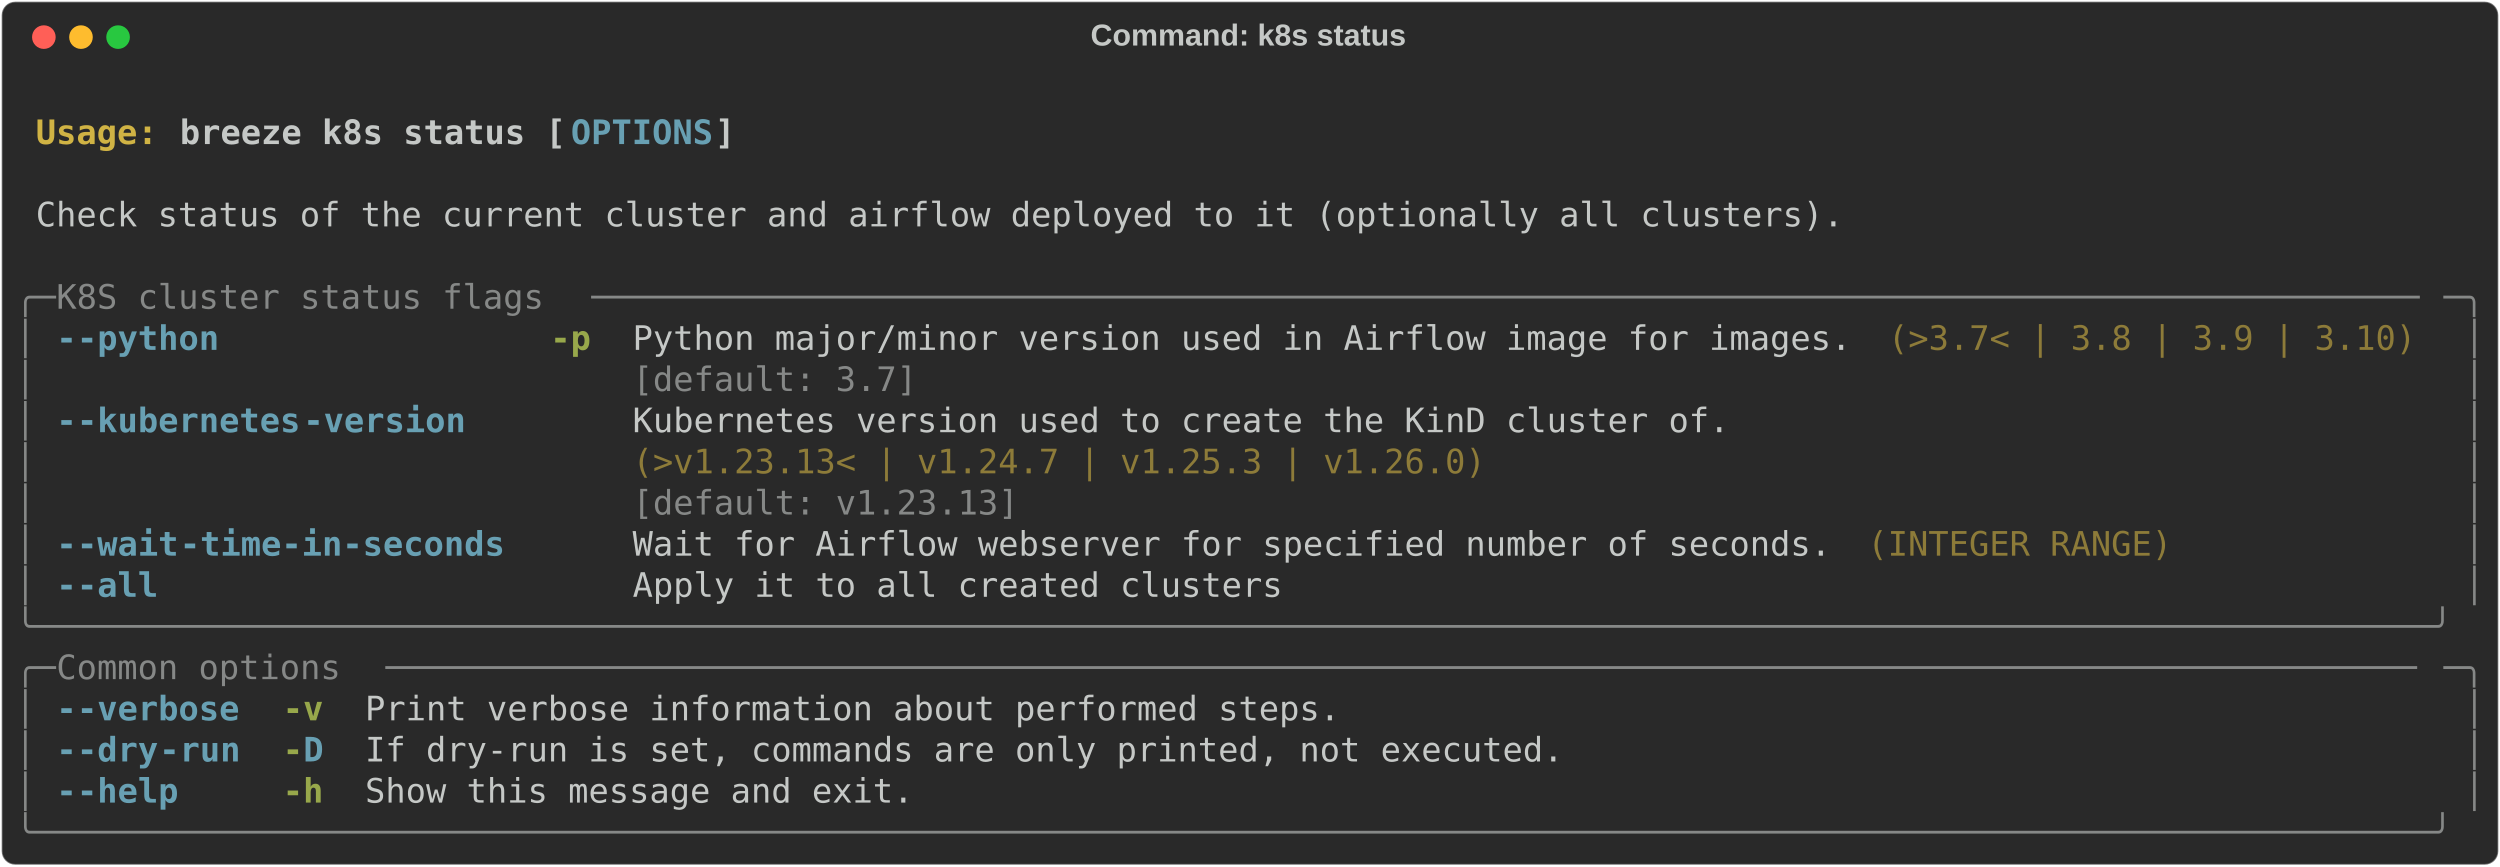
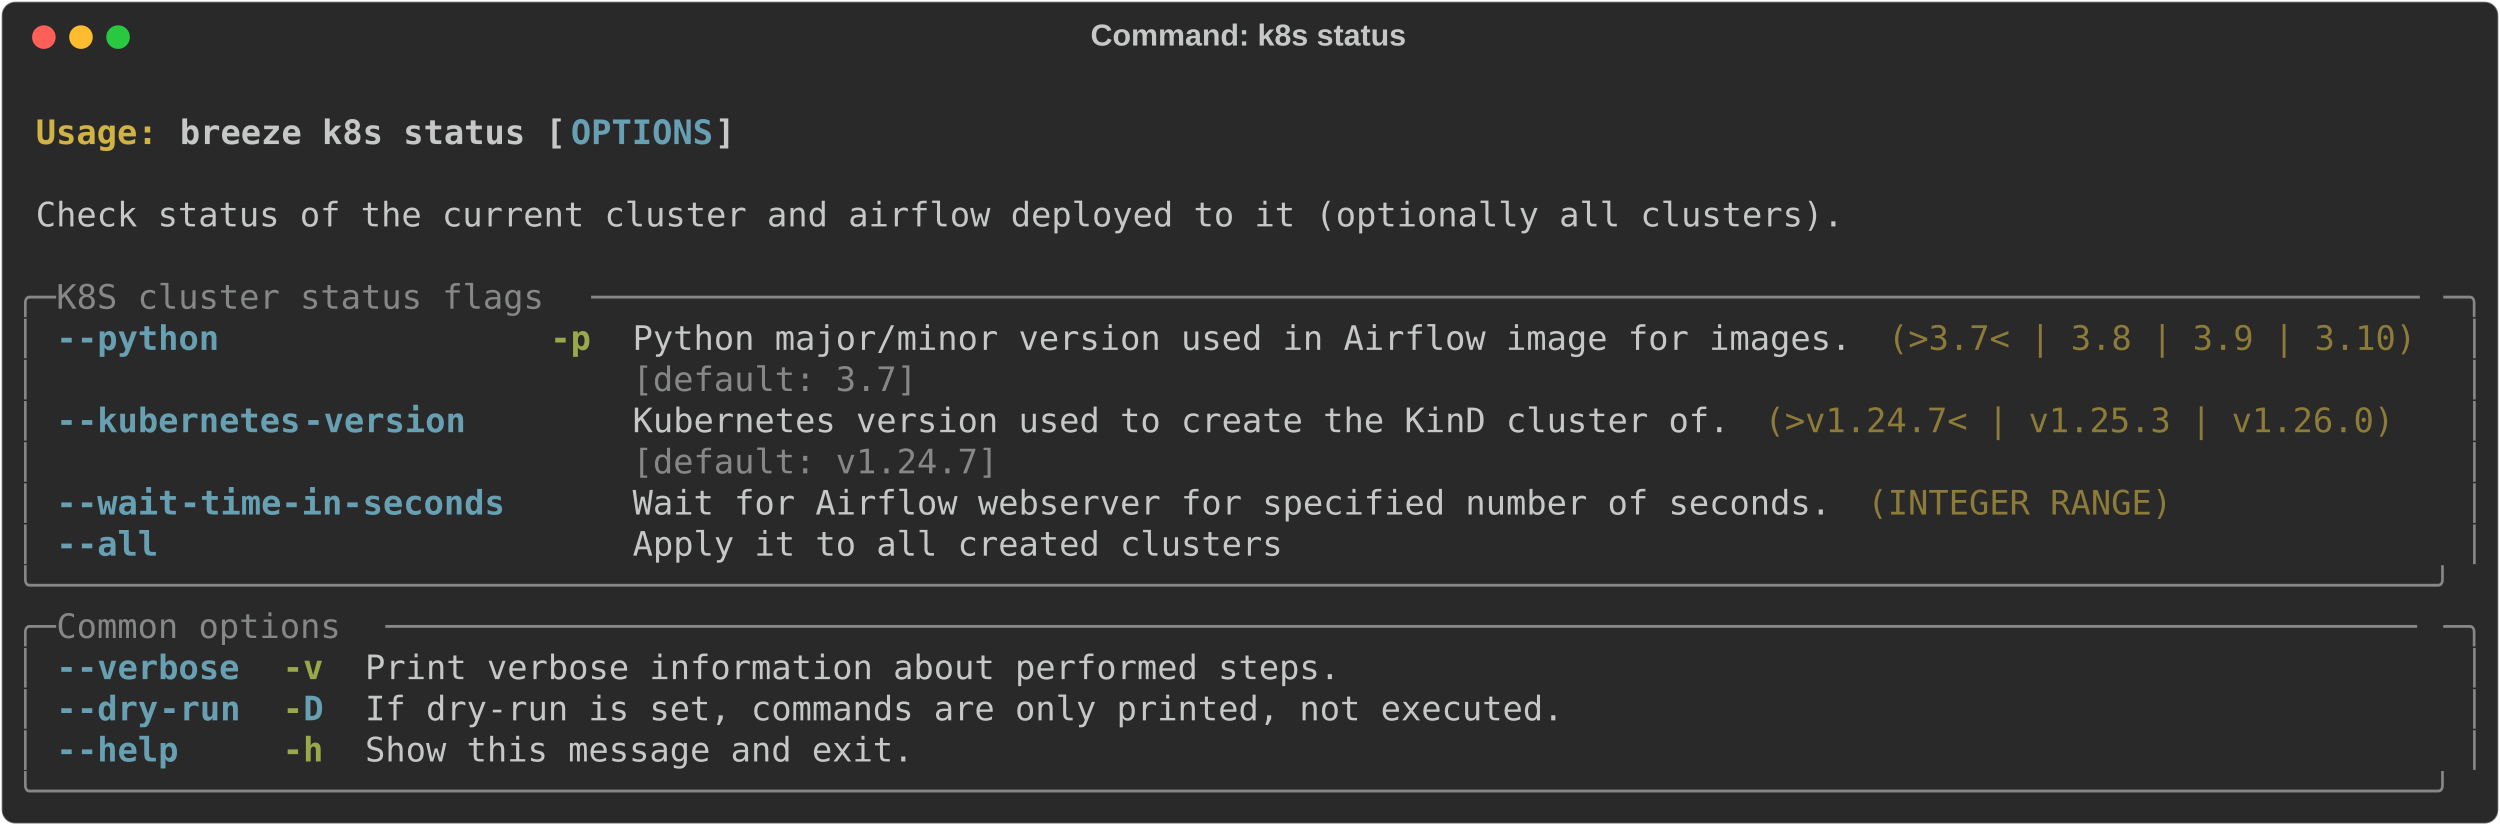
- <svg xmlns="http://www.w3.org/2000/svg" class="rich-terminal" viewBox="0 0 1482 513.6">
+ <svg xmlns="http://www.w3.org/2000/svg" class="rich-terminal" viewBox="0 0 1482 489.2">
  <style>

    @font-face {
        font-family: "Fira Code";
        src: local("FiraCode-Regular"),
                url("https://cdnjs.cloudflare.com/ajax/libs/firacode/6.2.0/woff2/FiraCode-Regular.woff2") format("woff2"),
                url("https://cdnjs.cloudflare.com/ajax/libs/firacode/6.2.0/woff/FiraCode-Regular.woff") format("woff");
        font-style: normal;
        font-weight: 400;
    }
    @font-face {
        font-family: "Fira Code";
        src: local("FiraCode-Bold"),
                url("https://cdnjs.cloudflare.com/ajax/libs/firacode/6.2.0/woff2/FiraCode-Bold.woff2") format("woff2"),
                url("https://cdnjs.cloudflare.com/ajax/libs/firacode/6.2.0/woff/FiraCode-Bold.woff") format("woff");
        font-style: bold;
        font-weight: 700;
    }

    .breeze-k8s-status-matrix {
        font-family: Fira Code, monospace;
        font-size: 20px;
        line-height: 24.4px;
        font-variant-east-asian: full-width;
    }

    .breeze-k8s-status-title {
        font-size: 18px;
        font-weight: bold;
        font-family: arial;
    }

    .breeze-k8s-status-r1 { fill: #c5c8c6;font-weight: bold }
.breeze-k8s-status-r2 { fill: #c5c8c6 }
.breeze-k8s-status-r3 { fill: #d0b344;font-weight: bold }
.breeze-k8s-status-r4 { fill: #68a0b3;font-weight: bold }
.breeze-k8s-status-r5 { fill: #868887 }
.breeze-k8s-status-r6 { fill: #98a84b;font-weight: bold }
.breeze-k8s-status-r7 { fill: #8d7b39 }
    </style>
  <defs>
    <clipPath id="breeze-k8s-status-clip-terminal">
-       <rect x="0" y="0" width="1463.0" height="462.6" />
+       <rect x="0" y="0" width="1463.0" height="438.2" />
    </clipPath>
    <clipPath id="breeze-k8s-status-line-0">
      <rect x="0" y="1.5" width="1464" height="24.65" />
    </clipPath>
    <clipPath id="breeze-k8s-status-line-1">
      <rect x="0" y="25.9" width="1464" height="24.65" />
    </clipPath>
    <clipPath id="breeze-k8s-status-line-2">
      <rect x="0" y="50.3" width="1464" height="24.65" />
    </clipPath>
    <clipPath id="breeze-k8s-status-line-3">
      <rect x="0" y="74.7" width="1464" height="24.65" />
    </clipPath>
    <clipPath id="breeze-k8s-status-line-4">
      <rect x="0" y="99.1" width="1464" height="24.65" />
    </clipPath>
    <clipPath id="breeze-k8s-status-line-5">
      <rect x="0" y="123.5" width="1464" height="24.65" />
    </clipPath>
    <clipPath id="breeze-k8s-status-line-6">
      <rect x="0" y="147.9" width="1464" height="24.65" />
    </clipPath>
    <clipPath id="breeze-k8s-status-line-7">
      <rect x="0" y="172.3" width="1464" height="24.65" />
    </clipPath>
    <clipPath id="breeze-k8s-status-line-8">
      <rect x="0" y="196.7" width="1464" height="24.65" />
    </clipPath>
    <clipPath id="breeze-k8s-status-line-9">
      <rect x="0" y="221.1" width="1464" height="24.65" />
    </clipPath>
    <clipPath id="breeze-k8s-status-line-10">
      <rect x="0" y="245.5" width="1464" height="24.65" />
    </clipPath>
    <clipPath id="breeze-k8s-status-line-11">
      <rect x="0" y="269.9" width="1464" height="24.65" />
    </clipPath>
    <clipPath id="breeze-k8s-status-line-12">
      <rect x="0" y="294.3" width="1464" height="24.65" />
    </clipPath>
    <clipPath id="breeze-k8s-status-line-13">
      <rect x="0" y="318.7" width="1464" height="24.65" />
    </clipPath>
    <clipPath id="breeze-k8s-status-line-14">
      <rect x="0" y="343.1" width="1464" height="24.65" />
    </clipPath>
    <clipPath id="breeze-k8s-status-line-15">
      <rect x="0" y="367.5" width="1464" height="24.65" />
    </clipPath>
    <clipPath id="breeze-k8s-status-line-16">
      <rect x="0" y="391.9" width="1464" height="24.65" />
    </clipPath>
-     <clipPath id="breeze-k8s-status-line-17">
-       <rect x="0" y="416.3" width="1464" height="24.65" />
-     </clipPath>
  </defs>
-   <rect fill="#292929" stroke="rgba(255,255,255,0.35)" stroke-width="1" x="1" y="1" width="1480" height="511.6" rx="8" />
+   <rect fill="#292929" stroke="rgba(255,255,255,0.35)" stroke-width="1" x="1" y="1" width="1480" height="487.2" rx="8" />
  <text class="breeze-k8s-status-title" fill="#c5c8c6" text-anchor="middle" x="740" y="27">Command: k8s status</text>
  <g transform="translate(26,22)">
    <circle cx="0" cy="0" r="7" fill="#ff5f57" />
    <circle cx="22" cy="0" r="7" fill="#febc2e" />
    <circle cx="44" cy="0" r="7" fill="#28c840" />
  </g>
  <g transform="translate(9, 41)" clip-path="url(#breeze-k8s-status-clip-terminal)">
    <g class="breeze-k8s-status-matrix">
      <text class="breeze-k8s-status-r2" x="1464" y="20" textLength="12.2" clip-path="url(#breeze-k8s-status-line-0)">
</text>
      <text class="breeze-k8s-status-r3" x="12.2" y="44.4" textLength="85.4" clip-path="url(#breeze-k8s-status-line-1)">Usage: </text>
      <text class="breeze-k8s-status-r1" x="97.6" y="44.4" textLength="231.8" clip-path="url(#breeze-k8s-status-line-1)">breeze k8s status [</text>
      <text class="breeze-k8s-status-r4" x="329.4" y="44.4" textLength="85.4" clip-path="url(#breeze-k8s-status-line-1)">OPTIONS</text>
      <text class="breeze-k8s-status-r1" x="414.8" y="44.4" textLength="12.2" clip-path="url(#breeze-k8s-status-line-1)">]</text>
      <text class="breeze-k8s-status-r2" x="1464" y="44.4" textLength="12.2" clip-path="url(#breeze-k8s-status-line-1)">
</text>
      <text class="breeze-k8s-status-r2" x="1464" y="68.8" textLength="12.2" clip-path="url(#breeze-k8s-status-line-2)">
</text>
      <text class="breeze-k8s-status-r2" x="12.2" y="93.2" textLength="1085.8" clip-path="url(#breeze-k8s-status-line-3)">Check status of the current cluster and airflow deployed to it (optionally all clusters).</text>
      <text class="breeze-k8s-status-r2" x="1464" y="93.2" textLength="12.2" clip-path="url(#breeze-k8s-status-line-3)">
</text>
      <text class="breeze-k8s-status-r2" x="1464" y="117.6" textLength="12.2" clip-path="url(#breeze-k8s-status-line-4)">
</text>
      <text class="breeze-k8s-status-r5" x="0" y="142" textLength="24.4" clip-path="url(#breeze-k8s-status-line-5)">╭─</text>
      <text class="breeze-k8s-status-r5" x="24.4" y="142" textLength="317.2" clip-path="url(#breeze-k8s-status-line-5)"> K8S cluster status flags </text>
      <text class="breeze-k8s-status-r5" x="341.6" y="142" textLength="1098" clip-path="url(#breeze-k8s-status-line-5)">──────────────────────────────────────────────────────────────────────────────────────────</text>
      <text class="breeze-k8s-status-r5" x="1439.6" y="142" textLength="24.4" clip-path="url(#breeze-k8s-status-line-5)">─╮</text>
      <text class="breeze-k8s-status-r2" x="1464" y="142" textLength="12.2" clip-path="url(#breeze-k8s-status-line-5)">
</text>
      <text class="breeze-k8s-status-r5" x="0" y="166.4" textLength="12.2" clip-path="url(#breeze-k8s-status-line-6)">│</text>
      <text class="breeze-k8s-status-r4" x="24.4" y="166.4" textLength="12.2" clip-path="url(#breeze-k8s-status-line-6)">-</text>
      <text class="breeze-k8s-status-r4" x="36.6" y="166.4" textLength="85.4" clip-path="url(#breeze-k8s-status-line-6)">-python</text>
      <text class="breeze-k8s-status-r6" x="317.2" y="166.4" textLength="24.4" clip-path="url(#breeze-k8s-status-line-6)">-p</text>
      <text class="breeze-k8s-status-r2" x="366" y="166.4" textLength="732" clip-path="url(#breeze-k8s-status-line-6)">Python major/minor version used in Airflow image for images.</text>
      <text class="breeze-k8s-status-r7" x="1110.2" y="166.4" textLength="317.2" clip-path="url(#breeze-k8s-status-line-6)">(&gt;3.7&lt; | 3.8 | 3.9 | 3.10)</text>
      <text class="breeze-k8s-status-r5" x="1451.8" y="166.4" textLength="12.2" clip-path="url(#breeze-k8s-status-line-6)">│</text>
      <text class="breeze-k8s-status-r2" x="1464" y="166.4" textLength="12.2" clip-path="url(#breeze-k8s-status-line-6)">
</text>
      <text class="breeze-k8s-status-r5" x="0" y="190.8" textLength="12.2" clip-path="url(#breeze-k8s-status-line-7)">│</text>
      <text class="breeze-k8s-status-r5" x="366" y="190.8" textLength="732" clip-path="url(#breeze-k8s-status-line-7)">[default: 3.7]                                              </text>
      <text class="breeze-k8s-status-r5" x="1451.8" y="190.8" textLength="12.2" clip-path="url(#breeze-k8s-status-line-7)">│</text>
      <text class="breeze-k8s-status-r2" x="1464" y="190.8" textLength="12.2" clip-path="url(#breeze-k8s-status-line-7)">
</text>
      <text class="breeze-k8s-status-r5" x="0" y="215.2" textLength="12.2" clip-path="url(#breeze-k8s-status-line-8)">│</text>
      <text class="breeze-k8s-status-r4" x="24.4" y="215.2" textLength="12.2" clip-path="url(#breeze-k8s-status-line-8)">-</text>
      <text class="breeze-k8s-status-r4" x="36.6" y="215.2" textLength="134.2" clip-path="url(#breeze-k8s-status-line-8)">-kubernetes</text>
      <text class="breeze-k8s-status-r4" x="170.8" y="215.2" textLength="97.6" clip-path="url(#breeze-k8s-status-line-8)">-version</text>
      <text class="breeze-k8s-status-r2" x="366" y="215.2" textLength="658.8" clip-path="url(#breeze-k8s-status-line-8)">Kubernetes version used to create the KinD cluster of.</text>
+       <text class="breeze-k8s-status-r7" x="1037" y="215.2" textLength="378.2" clip-path="url(#breeze-k8s-status-line-8)">(&gt;v1.24.7&lt; | v1.25.3 | v1.26.0)</text>
      <text class="breeze-k8s-status-r5" x="1451.8" y="215.2" textLength="12.2" clip-path="url(#breeze-k8s-status-line-8)">│</text>
      <text class="breeze-k8s-status-r2" x="1464" y="215.2" textLength="12.2" clip-path="url(#breeze-k8s-status-line-8)">
</text>
      <text class="breeze-k8s-status-r5" x="0" y="239.6" textLength="12.2" clip-path="url(#breeze-k8s-status-line-9)">│</text>
-       <text class="breeze-k8s-status-r7" x="366" y="239.6" textLength="658.8" clip-path="url(#breeze-k8s-status-line-9)">(&gt;v1.23.13&lt; | v1.24.7 | v1.25.3 | v1.26.0)            </text>
+       <text class="breeze-k8s-status-r5" x="366" y="239.6" textLength="658.8" clip-path="url(#breeze-k8s-status-line-9)">[default: v1.24.7]                                    </text>
      <text class="breeze-k8s-status-r5" x="1451.8" y="239.6" textLength="12.2" clip-path="url(#breeze-k8s-status-line-9)">│</text>
      <text class="breeze-k8s-status-r2" x="1464" y="239.6" textLength="12.2" clip-path="url(#breeze-k8s-status-line-9)">
</text>
      <text class="breeze-k8s-status-r5" x="0" y="264" textLength="12.2" clip-path="url(#breeze-k8s-status-line-10)">│</text>
-       <text class="breeze-k8s-status-r5" x="366" y="264" textLength="658.8" clip-path="url(#breeze-k8s-status-line-10)">[default: v1.23.13]                                   </text>
+       <text class="breeze-k8s-status-r4" x="24.4" y="264" textLength="12.2" clip-path="url(#breeze-k8s-status-line-10)">-</text>
+       <text class="breeze-k8s-status-r4" x="36.6" y="264" textLength="61" clip-path="url(#breeze-k8s-status-line-10)">-wait</text>
+       <text class="breeze-k8s-status-r4" x="97.6" y="264" textLength="195.2" clip-path="url(#breeze-k8s-status-line-10)">-time-in-seconds</text>
+       <text class="breeze-k8s-status-r2" x="366" y="264" textLength="719.8" clip-path="url(#breeze-k8s-status-line-10)">Wait for Airflow webserver for specified number of seconds.</text>
+       <text class="breeze-k8s-status-r7" x="1098" y="264" textLength="183" clip-path="url(#breeze-k8s-status-line-10)">(INTEGER RANGE)</text>
      <text class="breeze-k8s-status-r5" x="1451.8" y="264" textLength="12.2" clip-path="url(#breeze-k8s-status-line-10)">│</text>
      <text class="breeze-k8s-status-r2" x="1464" y="264" textLength="12.2" clip-path="url(#breeze-k8s-status-line-10)">
</text>
      <text class="breeze-k8s-status-r5" x="0" y="288.4" textLength="12.2" clip-path="url(#breeze-k8s-status-line-11)">│</text>
      <text class="breeze-k8s-status-r4" x="24.4" y="288.4" textLength="12.2" clip-path="url(#breeze-k8s-status-line-11)">-</text>
-       <text class="breeze-k8s-status-r4" x="36.6" y="288.4" textLength="61" clip-path="url(#breeze-k8s-status-line-11)">-wait</text>
-       <text class="breeze-k8s-status-r4" x="97.6" y="288.4" textLength="195.2" clip-path="url(#breeze-k8s-status-line-11)">-time-in-seconds</text>
-       <text class="breeze-k8s-status-r2" x="366" y="288.4" textLength="719.8" clip-path="url(#breeze-k8s-status-line-11)">Wait for Airflow webserver for specified number of seconds.</text>
-       <text class="breeze-k8s-status-r7" x="1098" y="288.4" textLength="183" clip-path="url(#breeze-k8s-status-line-11)">(INTEGER RANGE)</text>
+       <text class="breeze-k8s-status-r4" x="36.6" y="288.4" textLength="48.8" clip-path="url(#breeze-k8s-status-line-11)">-all</text>
+       <text class="breeze-k8s-status-r2" x="366" y="288.4" textLength="390.4" clip-path="url(#breeze-k8s-status-line-11)">Apply it to all created clusters</text>
      <text class="breeze-k8s-status-r5" x="1451.8" y="288.4" textLength="12.2" clip-path="url(#breeze-k8s-status-line-11)">│</text>
      <text class="breeze-k8s-status-r2" x="1464" y="288.4" textLength="12.2" clip-path="url(#breeze-k8s-status-line-11)">
</text>
-       <text class="breeze-k8s-status-r5" x="0" y="312.8" textLength="12.2" clip-path="url(#breeze-k8s-status-line-12)">│</text>
-       <text class="breeze-k8s-status-r4" x="24.4" y="312.8" textLength="12.2" clip-path="url(#breeze-k8s-status-line-12)">-</text>
-       <text class="breeze-k8s-status-r4" x="36.6" y="312.8" textLength="48.8" clip-path="url(#breeze-k8s-status-line-12)">-all</text>
-       <text class="breeze-k8s-status-r2" x="366" y="312.8" textLength="390.4" clip-path="url(#breeze-k8s-status-line-12)">Apply it to all created clusters</text>
-       <text class="breeze-k8s-status-r5" x="1451.8" y="312.8" textLength="12.2" clip-path="url(#breeze-k8s-status-line-12)">│</text>
+       <text class="breeze-k8s-status-r5" x="0" y="312.8" textLength="1464" clip-path="url(#breeze-k8s-status-line-12)">╰──────────────────────────────────────────────────────────────────────────────────────────────────────────────────────╯</text>
      <text class="breeze-k8s-status-r2" x="1464" y="312.8" textLength="12.2" clip-path="url(#breeze-k8s-status-line-12)">
</text>
-       <text class="breeze-k8s-status-r5" x="0" y="337.2" textLength="1464" clip-path="url(#breeze-k8s-status-line-13)">╰──────────────────────────────────────────────────────────────────────────────────────────────────────────────────────╯</text>
+       <text class="breeze-k8s-status-r5" x="0" y="337.2" textLength="24.4" clip-path="url(#breeze-k8s-status-line-13)">╭─</text>
+       <text class="breeze-k8s-status-r5" x="24.4" y="337.2" textLength="195.2" clip-path="url(#breeze-k8s-status-line-13)"> Common options </text>
+       <text class="breeze-k8s-status-r5" x="219.6" y="337.2" textLength="1220" clip-path="url(#breeze-k8s-status-line-13)">────────────────────────────────────────────────────────────────────────────────────────────────────</text>
+       <text class="breeze-k8s-status-r5" x="1439.6" y="337.2" textLength="24.4" clip-path="url(#breeze-k8s-status-line-13)">─╮</text>
      <text class="breeze-k8s-status-r2" x="1464" y="337.2" textLength="12.2" clip-path="url(#breeze-k8s-status-line-13)">
</text>
-       <text class="breeze-k8s-status-r5" x="0" y="361.6" textLength="24.4" clip-path="url(#breeze-k8s-status-line-14)">╭─</text>
-       <text class="breeze-k8s-status-r5" x="24.4" y="361.6" textLength="195.2" clip-path="url(#breeze-k8s-status-line-14)"> Common options </text>
-       <text class="breeze-k8s-status-r5" x="219.6" y="361.6" textLength="1220" clip-path="url(#breeze-k8s-status-line-14)">────────────────────────────────────────────────────────────────────────────────────────────────────</text>
-       <text class="breeze-k8s-status-r5" x="1439.6" y="361.6" textLength="24.4" clip-path="url(#breeze-k8s-status-line-14)">─╮</text>
+       <text class="breeze-k8s-status-r5" x="0" y="361.6" textLength="12.2" clip-path="url(#breeze-k8s-status-line-14)">│</text>
+       <text class="breeze-k8s-status-r4" x="24.4" y="361.6" textLength="12.2" clip-path="url(#breeze-k8s-status-line-14)">-</text>
+       <text class="breeze-k8s-status-r4" x="36.6" y="361.6" textLength="97.6" clip-path="url(#breeze-k8s-status-line-14)">-verbose</text>
+       <text class="breeze-k8s-status-r6" x="158.6" y="361.6" textLength="24.4" clip-path="url(#breeze-k8s-status-line-14)">-v</text>
+       <text class="breeze-k8s-status-r2" x="207.4" y="361.6" textLength="585.6" clip-path="url(#breeze-k8s-status-line-14)">Print verbose information about performed steps.</text>
+       <text class="breeze-k8s-status-r5" x="1451.8" y="361.6" textLength="12.2" clip-path="url(#breeze-k8s-status-line-14)">│</text>
      <text class="breeze-k8s-status-r2" x="1464" y="361.6" textLength="12.2" clip-path="url(#breeze-k8s-status-line-14)">
</text>
      <text class="breeze-k8s-status-r5" x="0" y="386" textLength="12.2" clip-path="url(#breeze-k8s-status-line-15)">│</text>
      <text class="breeze-k8s-status-r4" x="24.4" y="386" textLength="12.2" clip-path="url(#breeze-k8s-status-line-15)">-</text>
-       <text class="breeze-k8s-status-r4" x="36.6" y="386" textLength="97.6" clip-path="url(#breeze-k8s-status-line-15)">-verbose</text>
-       <text class="breeze-k8s-status-r6" x="158.6" y="386" textLength="24.4" clip-path="url(#breeze-k8s-status-line-15)">-v</text>
-       <text class="breeze-k8s-status-r2" x="207.4" y="386" textLength="585.6" clip-path="url(#breeze-k8s-status-line-15)">Print verbose information about performed steps.</text>
+       <text class="breeze-k8s-status-r4" x="36.6" y="386" textLength="48.8" clip-path="url(#breeze-k8s-status-line-15)">-dry</text>
+       <text class="breeze-k8s-status-r4" x="85.4" y="386" textLength="48.8" clip-path="url(#breeze-k8s-status-line-15)">-run</text>
+       <text class="breeze-k8s-status-r6" x="158.6" y="386" textLength="12.2" clip-path="url(#breeze-k8s-status-line-15)">-</text>
+       <text class="breeze-k8s-status-r4" x="170.8" y="386" textLength="12.2" clip-path="url(#breeze-k8s-status-line-15)">D</text>
+       <text class="breeze-k8s-status-r2" x="207.4" y="386" textLength="719.8" clip-path="url(#breeze-k8s-status-line-15)">If dry-run is set, commands are only printed, not executed.</text>
      <text class="breeze-k8s-status-r5" x="1451.8" y="386" textLength="12.2" clip-path="url(#breeze-k8s-status-line-15)">│</text>
      <text class="breeze-k8s-status-r2" x="1464" y="386" textLength="12.2" clip-path="url(#breeze-k8s-status-line-15)">
</text>
      <text class="breeze-k8s-status-r5" x="0" y="410.4" textLength="12.2" clip-path="url(#breeze-k8s-status-line-16)">│</text>
      <text class="breeze-k8s-status-r4" x="24.4" y="410.4" textLength="12.2" clip-path="url(#breeze-k8s-status-line-16)">-</text>
-       <text class="breeze-k8s-status-r4" x="36.6" y="410.4" textLength="48.8" clip-path="url(#breeze-k8s-status-line-16)">-dry</text>
-       <text class="breeze-k8s-status-r4" x="85.4" y="410.4" textLength="48.8" clip-path="url(#breeze-k8s-status-line-16)">-run</text>
-       <text class="breeze-k8s-status-r6" x="158.6" y="410.4" textLength="12.2" clip-path="url(#breeze-k8s-status-line-16)">-</text>
-       <text class="breeze-k8s-status-r4" x="170.8" y="410.4" textLength="12.2" clip-path="url(#breeze-k8s-status-line-16)">D</text>
-       <text class="breeze-k8s-status-r2" x="207.4" y="410.4" textLength="719.8" clip-path="url(#breeze-k8s-status-line-16)">If dry-run is set, commands are only printed, not executed.</text>
+       <text class="breeze-k8s-status-r4" x="36.6" y="410.4" textLength="61" clip-path="url(#breeze-k8s-status-line-16)">-help</text>
+       <text class="breeze-k8s-status-r6" x="158.6" y="410.4" textLength="24.4" clip-path="url(#breeze-k8s-status-line-16)">-h</text>
+       <text class="breeze-k8s-status-r2" x="207.4" y="410.4" textLength="329.4" clip-path="url(#breeze-k8s-status-line-16)">Show this message and exit.</text>
      <text class="breeze-k8s-status-r5" x="1451.8" y="410.4" textLength="12.2" clip-path="url(#breeze-k8s-status-line-16)">│</text>
      <text class="breeze-k8s-status-r2" x="1464" y="410.4" textLength="12.2" clip-path="url(#breeze-k8s-status-line-16)">
</text>
-       <text class="breeze-k8s-status-r5" x="0" y="434.8" textLength="12.2" clip-path="url(#breeze-k8s-status-line-17)">│</text>
-       <text class="breeze-k8s-status-r4" x="24.4" y="434.8" textLength="12.2" clip-path="url(#breeze-k8s-status-line-17)">-</text>
-       <text class="breeze-k8s-status-r4" x="36.6" y="434.8" textLength="61" clip-path="url(#breeze-k8s-status-line-17)">-help</text>
-       <text class="breeze-k8s-status-r6" x="158.6" y="434.8" textLength="24.4" clip-path="url(#breeze-k8s-status-line-17)">-h</text>
-       <text class="breeze-k8s-status-r2" x="207.4" y="434.8" textLength="329.4" clip-path="url(#breeze-k8s-status-line-17)">Show this message and exit.</text>
-       <text class="breeze-k8s-status-r5" x="1451.8" y="434.8" textLength="12.2" clip-path="url(#breeze-k8s-status-line-17)">│</text>
+       <text class="breeze-k8s-status-r5" x="0" y="434.8" textLength="1464" clip-path="url(#breeze-k8s-status-line-17)">╰──────────────────────────────────────────────────────────────────────────────────────────────────────────────────────╯</text>
      <text class="breeze-k8s-status-r2" x="1464" y="434.8" textLength="12.2" clip-path="url(#breeze-k8s-status-line-17)">
- </text>
-       <text class="breeze-k8s-status-r5" x="0" y="459.2" textLength="1464" clip-path="url(#breeze-k8s-status-line-18)">╰──────────────────────────────────────────────────────────────────────────────────────────────────────────────────────╯</text>
-       <text class="breeze-k8s-status-r2" x="1464" y="459.2" textLength="12.2" clip-path="url(#breeze-k8s-status-line-18)">
</text>
    </g>
  </g>
</svg>
